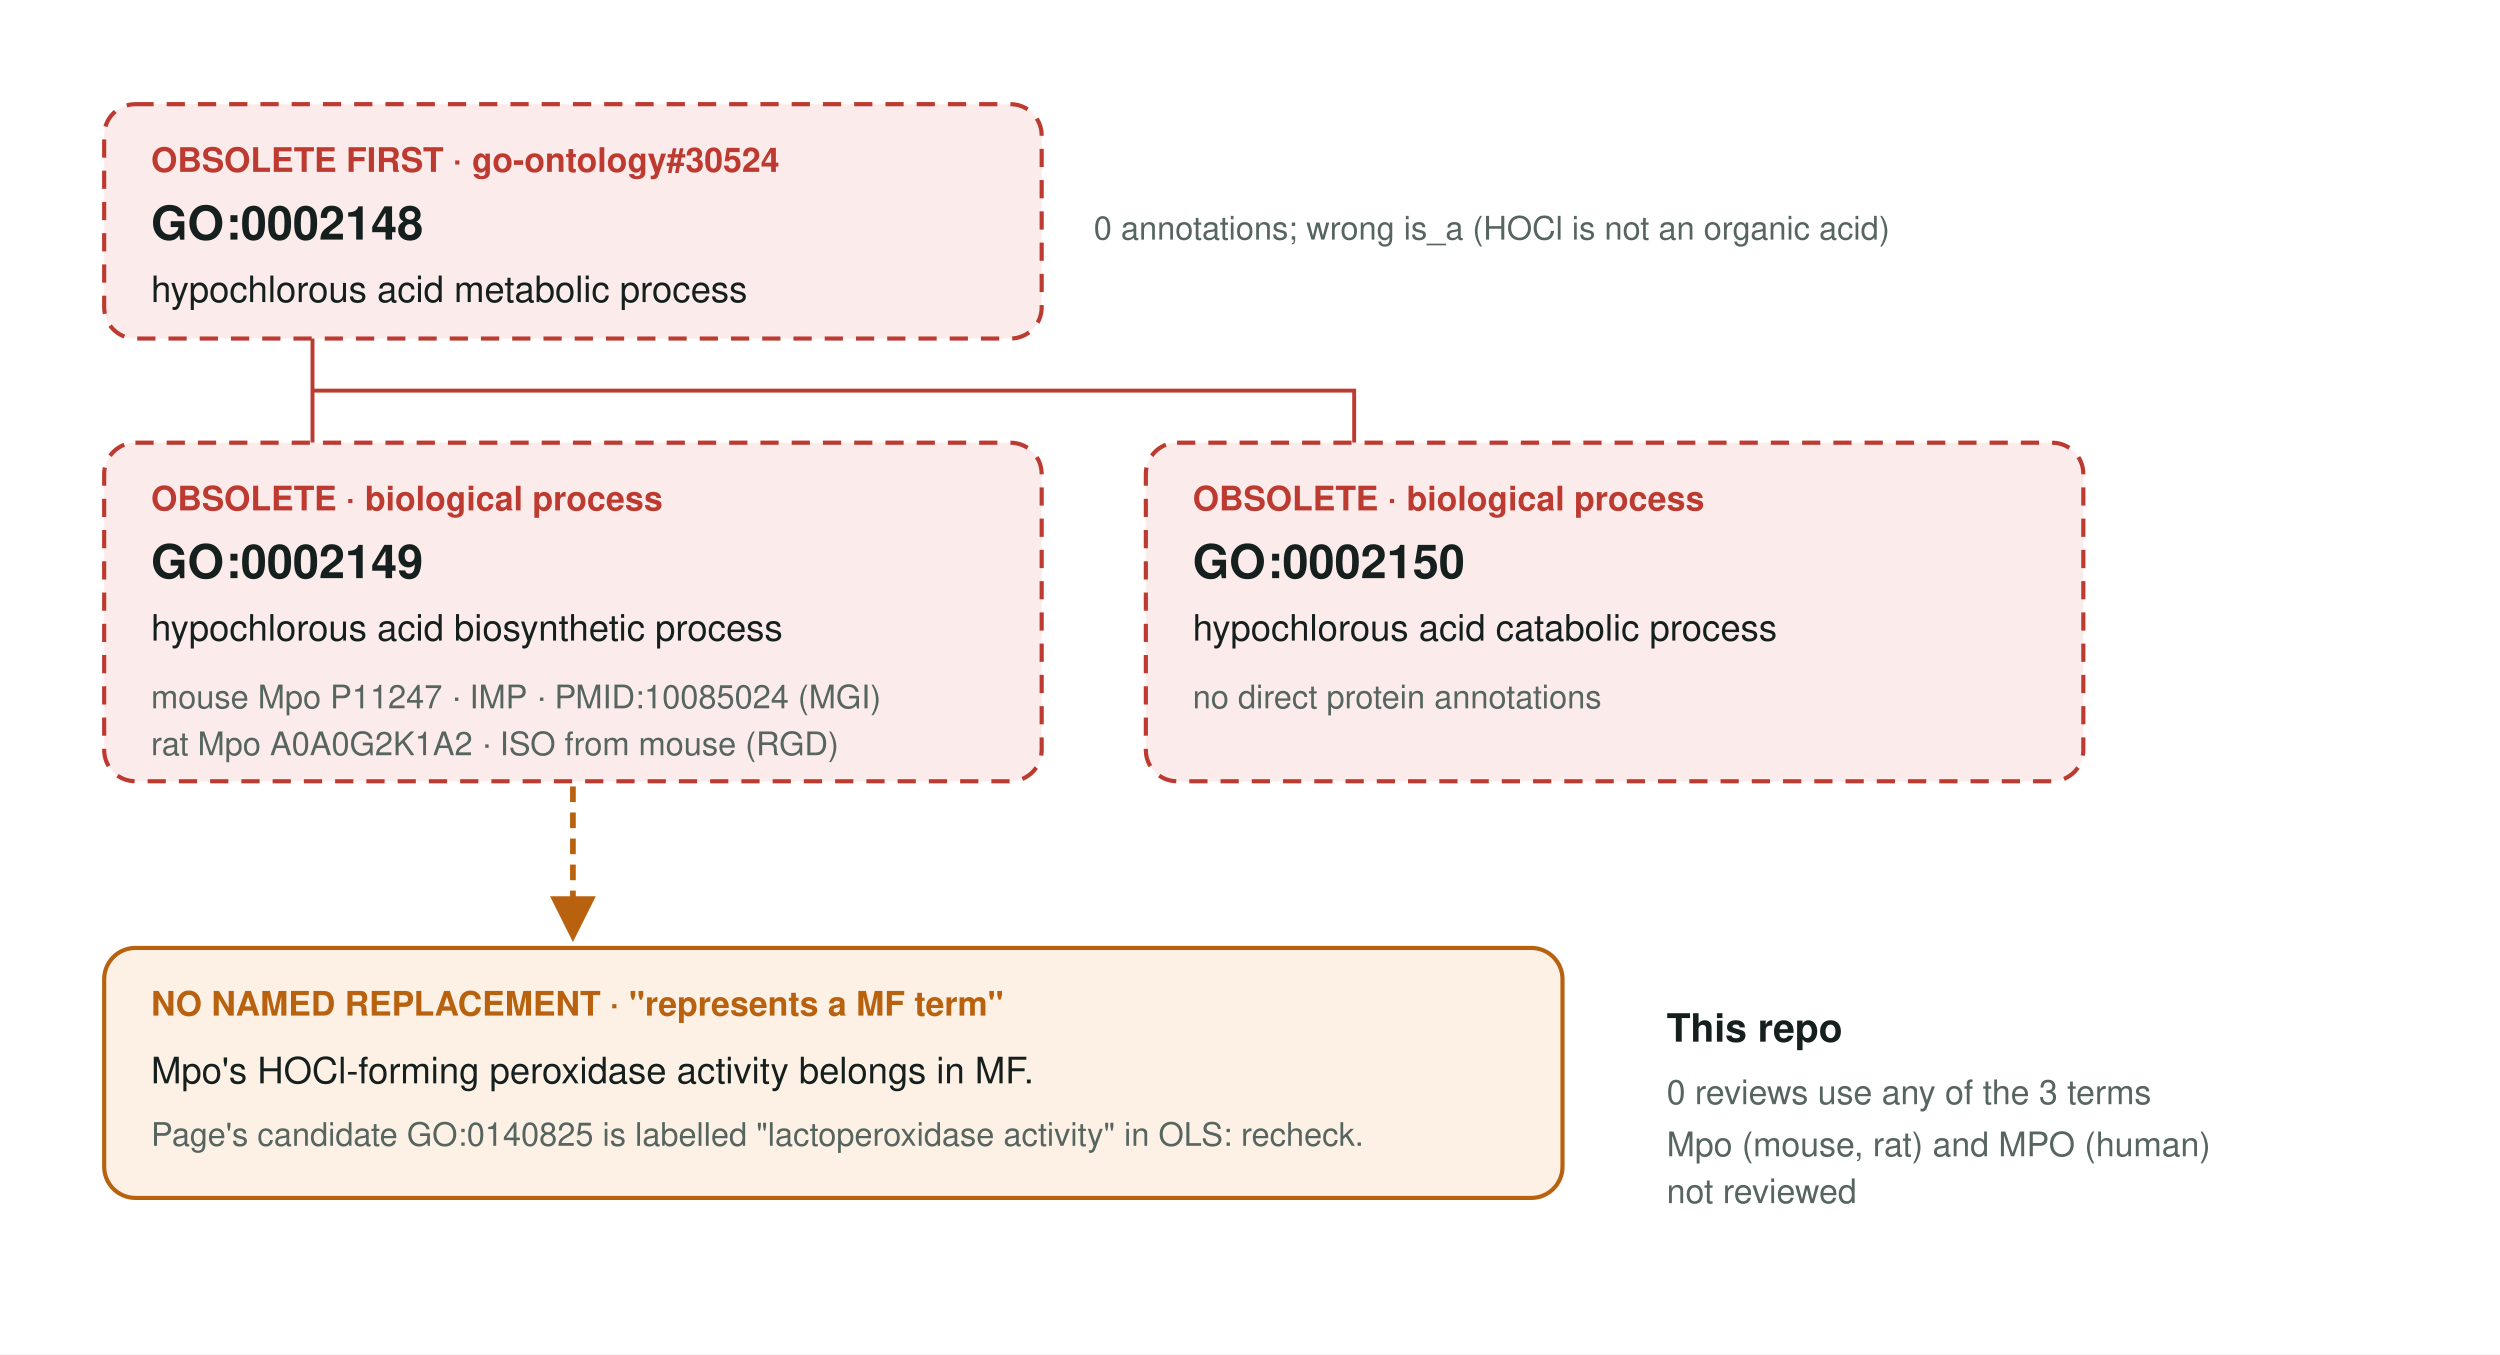
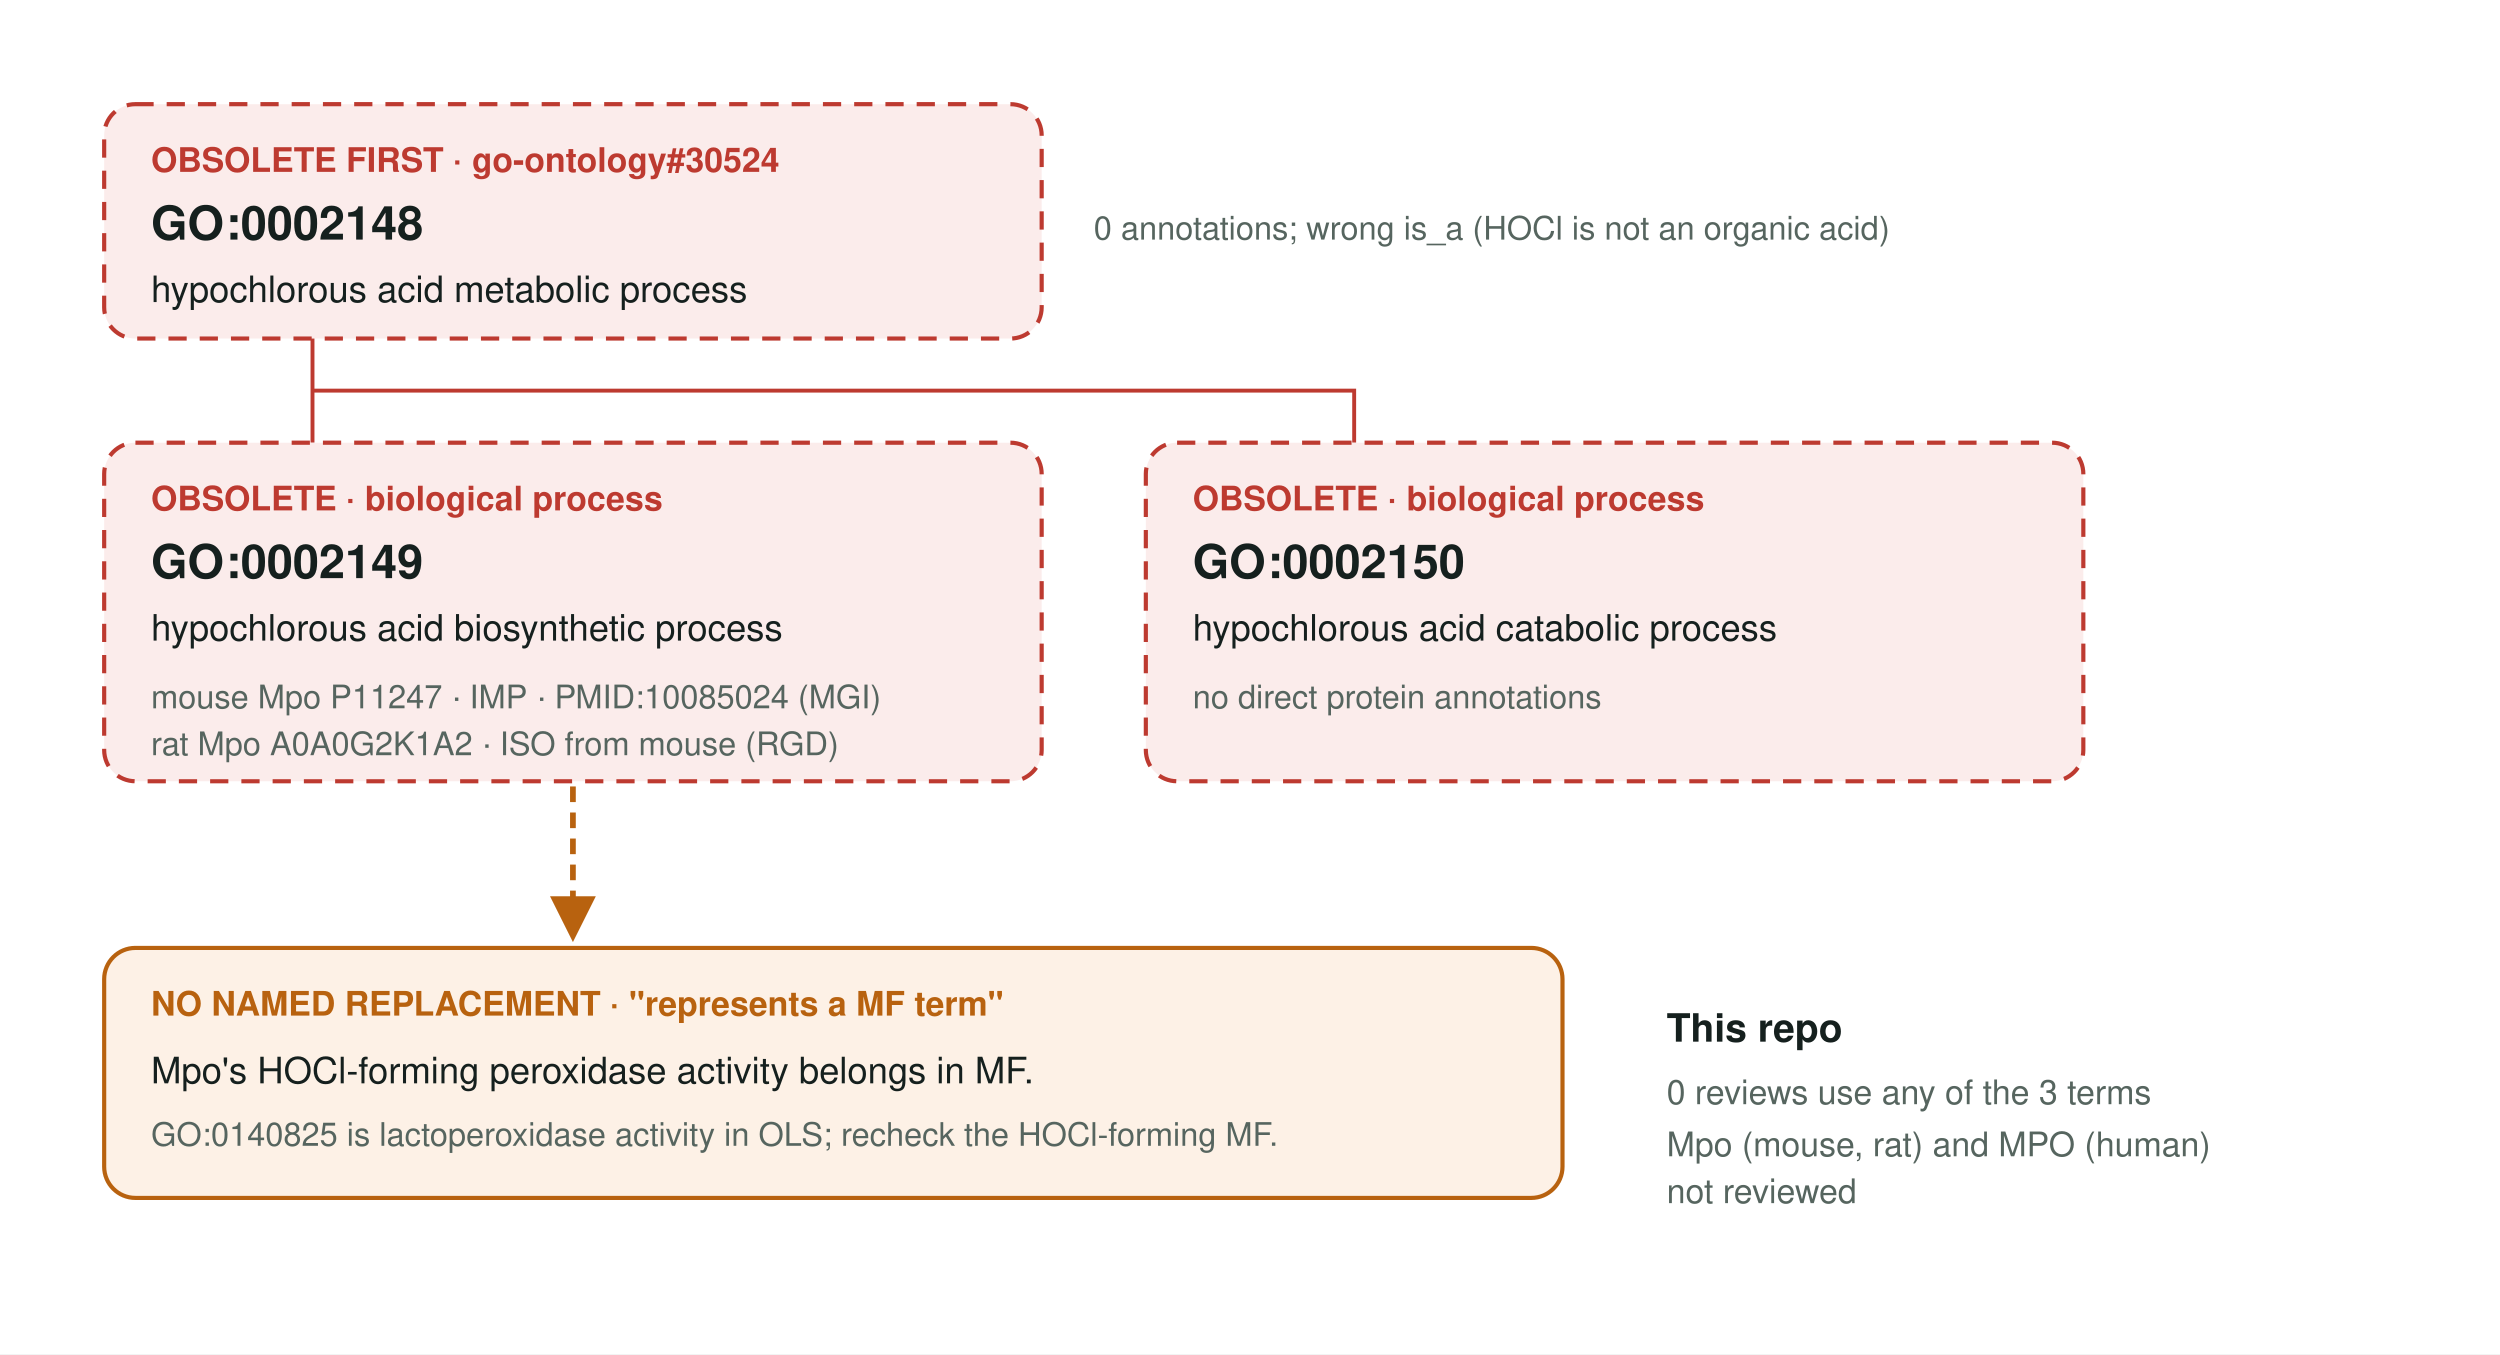
<svg xmlns="http://www.w3.org/2000/svg" viewBox="0 0 960 520" font-family="Helvetica, Arial, sans-serif">
  <defs>
    <marker id="o" viewBox="0 0 10 10" refX="9" refY="5" markerWidth="8" markerHeight="8" orient="auto">
      <path d="M0 0 L10 5 L0 10 z" fill="#b8620f" />
    </marker>
  </defs>
  <rect width="960" height="520" fill="#ffffff" />
  <rect x="40" y="40" width="360" height="90" rx="12" fill="#fbeceb" stroke="#bd3a30" stroke-width="1.6" stroke-dasharray="7 5" />
  <text x="58" y="66" font-size="13" font-weight="600" fill="#bd3a30">OBSOLETE FIRST · go-ontology#30524</text>
  <text x="58" y="92" font-size="18" font-weight="600" fill="#15201e">GO:0002148</text>
  <text x="58" y="116" font-size="14" fill="#15201e">hypochlorous acid metabolic process</text>
  <text x="420" y="92" font-size="12.5" fill="#56655f">0 annotations; wrong is_a (HOCl is not an organic acid)</text>
  <path d="M120 130 L120 170" stroke="#bd3a30" stroke-width="1.5" />
  <path d="M120 150 L 520 150 L 520 170" stroke="#bd3a30" stroke-width="1.5" fill="none" />
  <rect x="40" y="170" width="360" height="130" rx="12" fill="#fbeceb" stroke="#bd3a30" stroke-width="1.6" stroke-dasharray="7 5" />
  <text x="58" y="196" font-size="13" font-weight="600" fill="#bd3a30">OBSOLETE · biological process</text>
  <text x="58" y="222" font-size="18" font-weight="600" fill="#15201e">GO:0002149</text>
  <text x="58" y="246" font-size="14" fill="#15201e">hypochlorous acid biosynthetic process</text>
  <text x="58" y="272" font-size="12.5" fill="#56655f">mouse Mpo P11247 · IMP · PMID:10085024 (MGI)</text>
  <text x="58" y="290" font-size="12.5" fill="#56655f">rat Mpo A0A0G2K1A2 · ISO from mouse (RGD)</text>
  <rect x="440" y="170" width="360" height="130" rx="12" fill="#fbeceb" stroke="#bd3a30" stroke-width="1.6" stroke-dasharray="7 5" />
  <text x="458" y="196" font-size="13" font-weight="600" fill="#bd3a30">OBSOLETE · biological process</text>
  <text x="458" y="222" font-size="18" font-weight="600" fill="#15201e">GO:0002150</text>
  <text x="458" y="246" font-size="14" fill="#15201e">hypochlorous acid catabolic process</text>
  <text x="458" y="272" font-size="12.5" fill="#56655f">no direct protein annotations</text>
  <path d="M220 302 L220 360" stroke="#b8620f" stroke-width="2.2" stroke-dasharray="6 4" marker-end="url(#o)" />
  <rect x="40" y="364" width="560" height="96" rx="12" fill="#fdf1e6" stroke="#b8620f" stroke-width="1.6" />
  <text x="58" y="390" font-size="13" font-weight="600" fill="#b8620f">NO NAMED REPLACEMENT · "represents a MF term"</text>
  <text x="58" y="416" font-size="14" fill="#15201e">Mpo's HOCl-forming peroxidase activity belongs in MF.</text>
-   <text x="58" y="440" font-size="12.5" fill="#56655f">Page's candidate GO:0140825 is labelled "lactoperoxidase activity" in OLS: recheck.</text>
+   <text x="58" y="440" font-size="12.5" fill="#56655f">GO:0140825 is lactoperoxidase activity in OLS; recheck the HOCl-forming MF.</text>
  <text x="640" y="400" font-size="15" font-weight="600" fill="#15201e">This repo</text>
  <text x="640" y="424" font-size="13" fill="#56655f">0 reviews use any of the 3 terms</text>
  <text x="640" y="444" font-size="13" fill="#56655f">Mpo (mouse, rat) and MPO (human)</text>
  <text x="640" y="462" font-size="13" fill="#56655f">not reviewed</text>
</svg>
